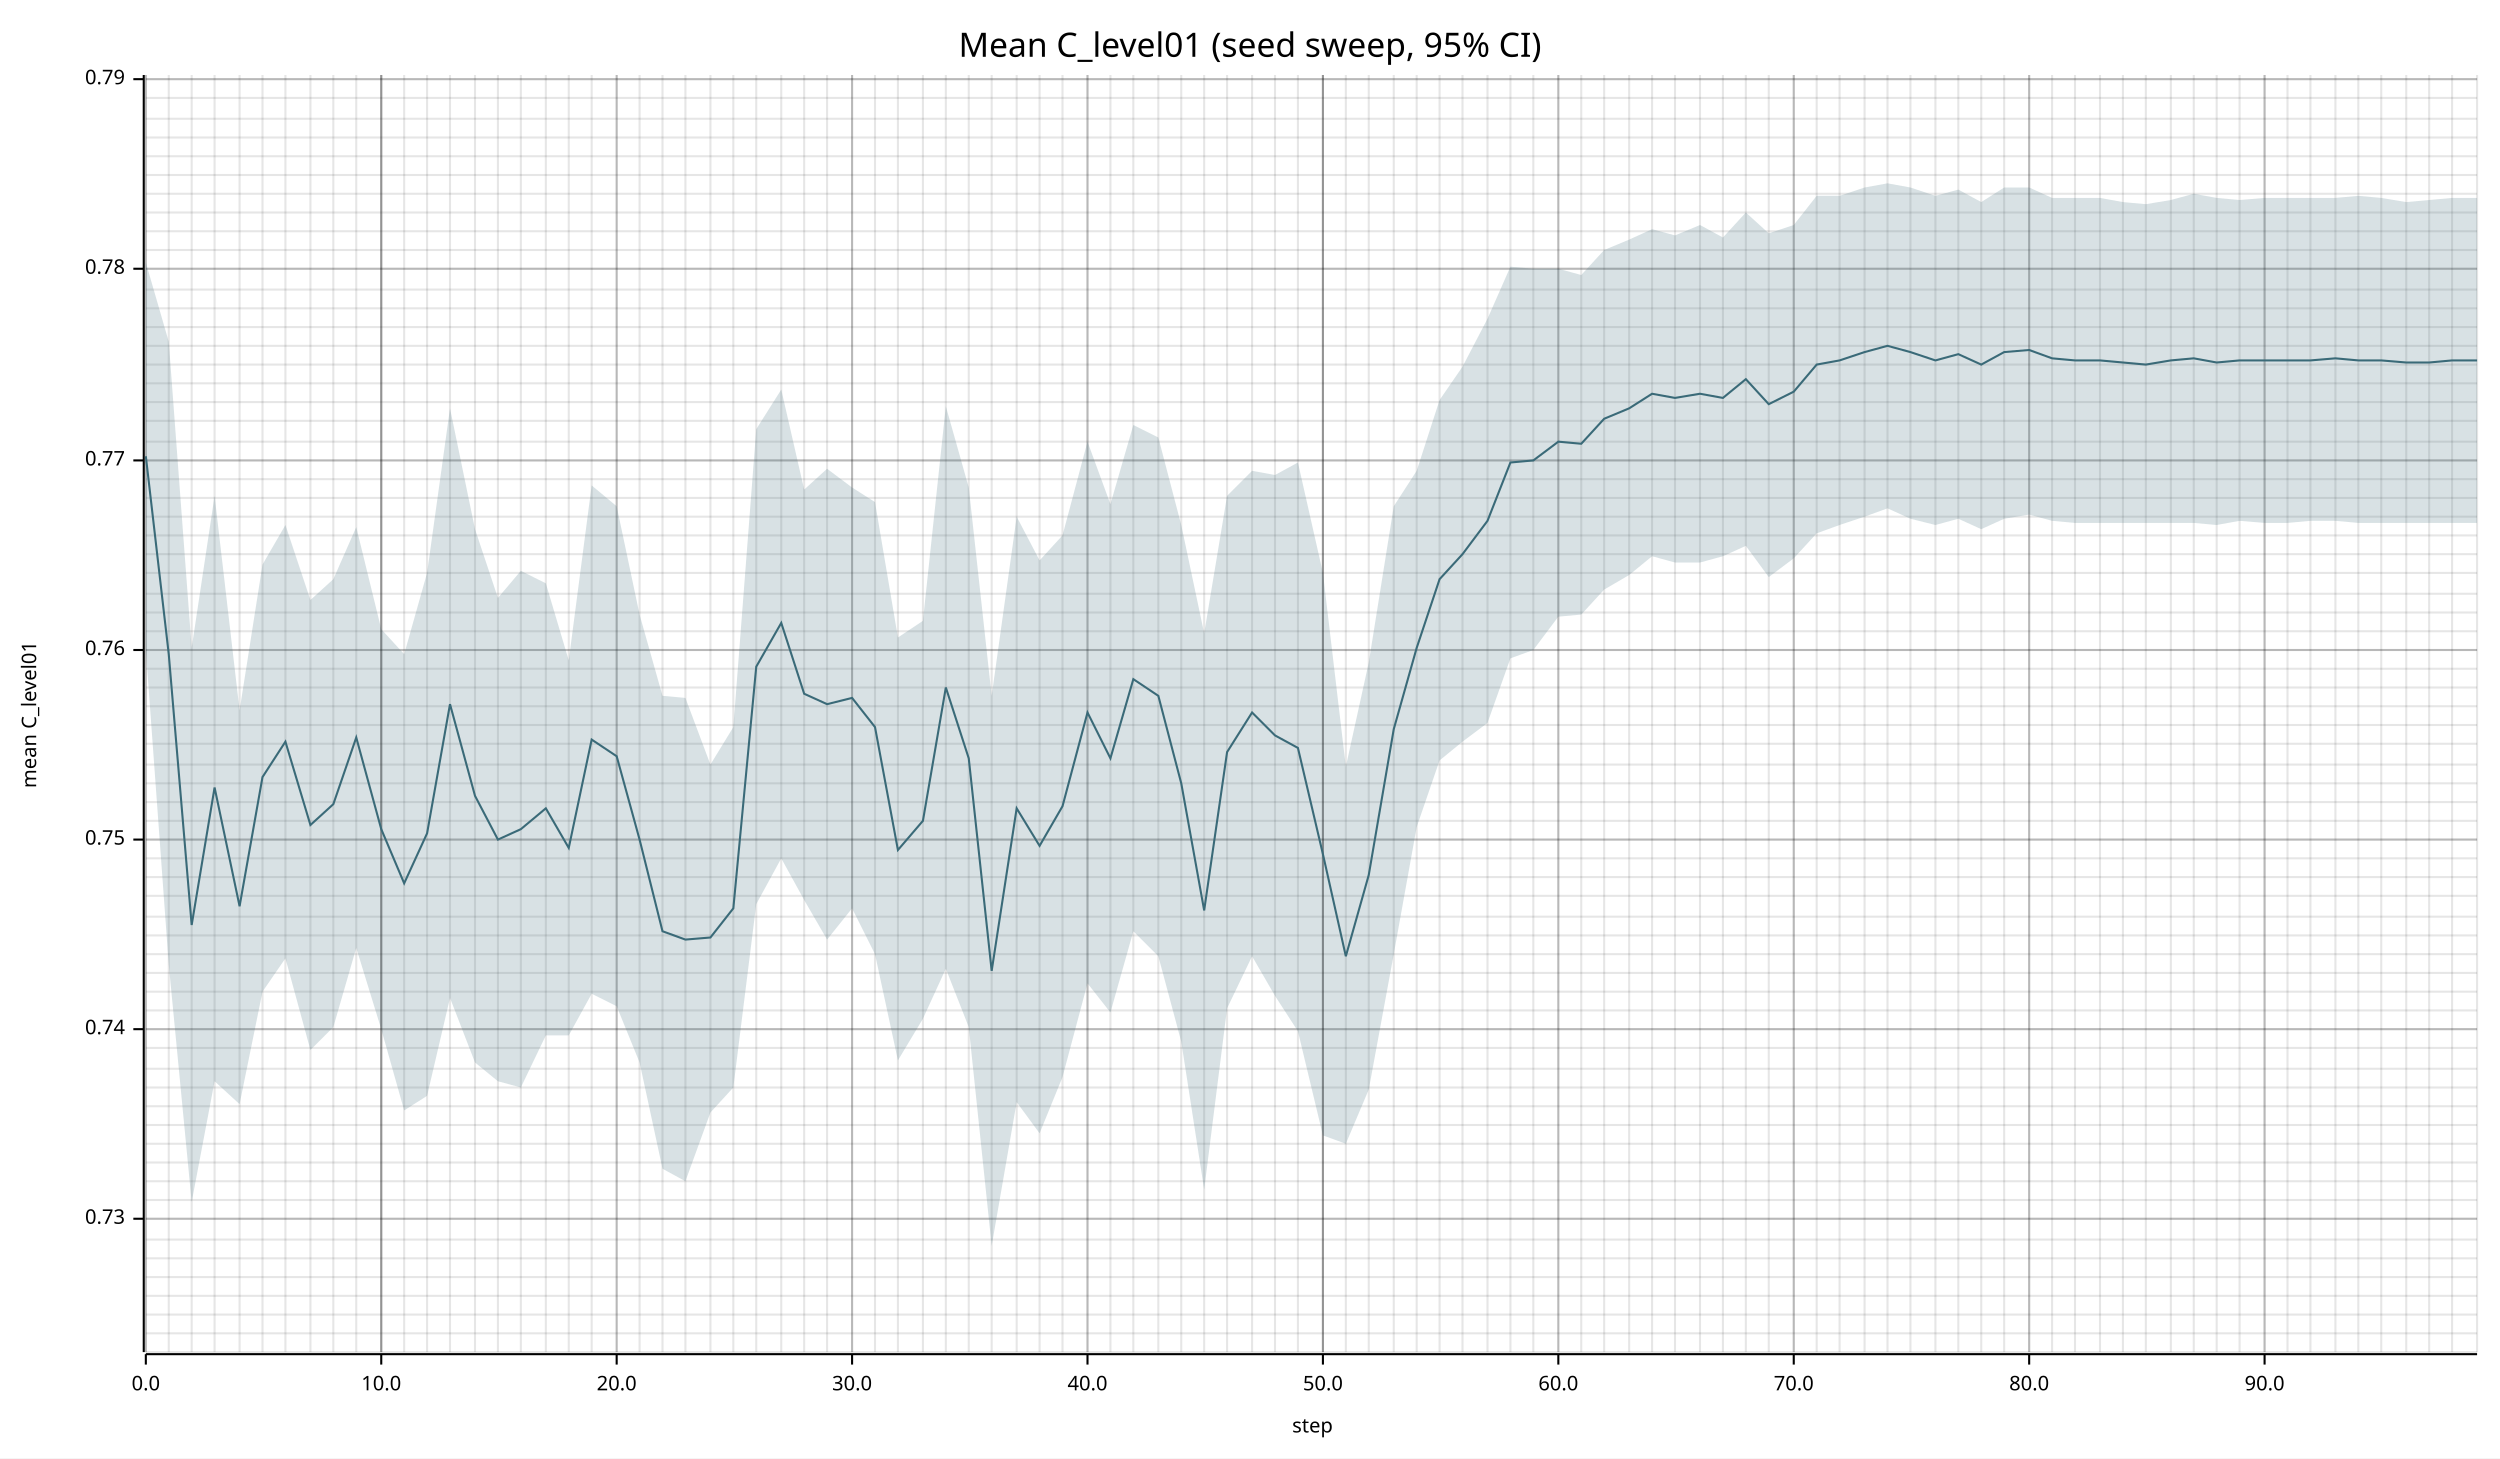
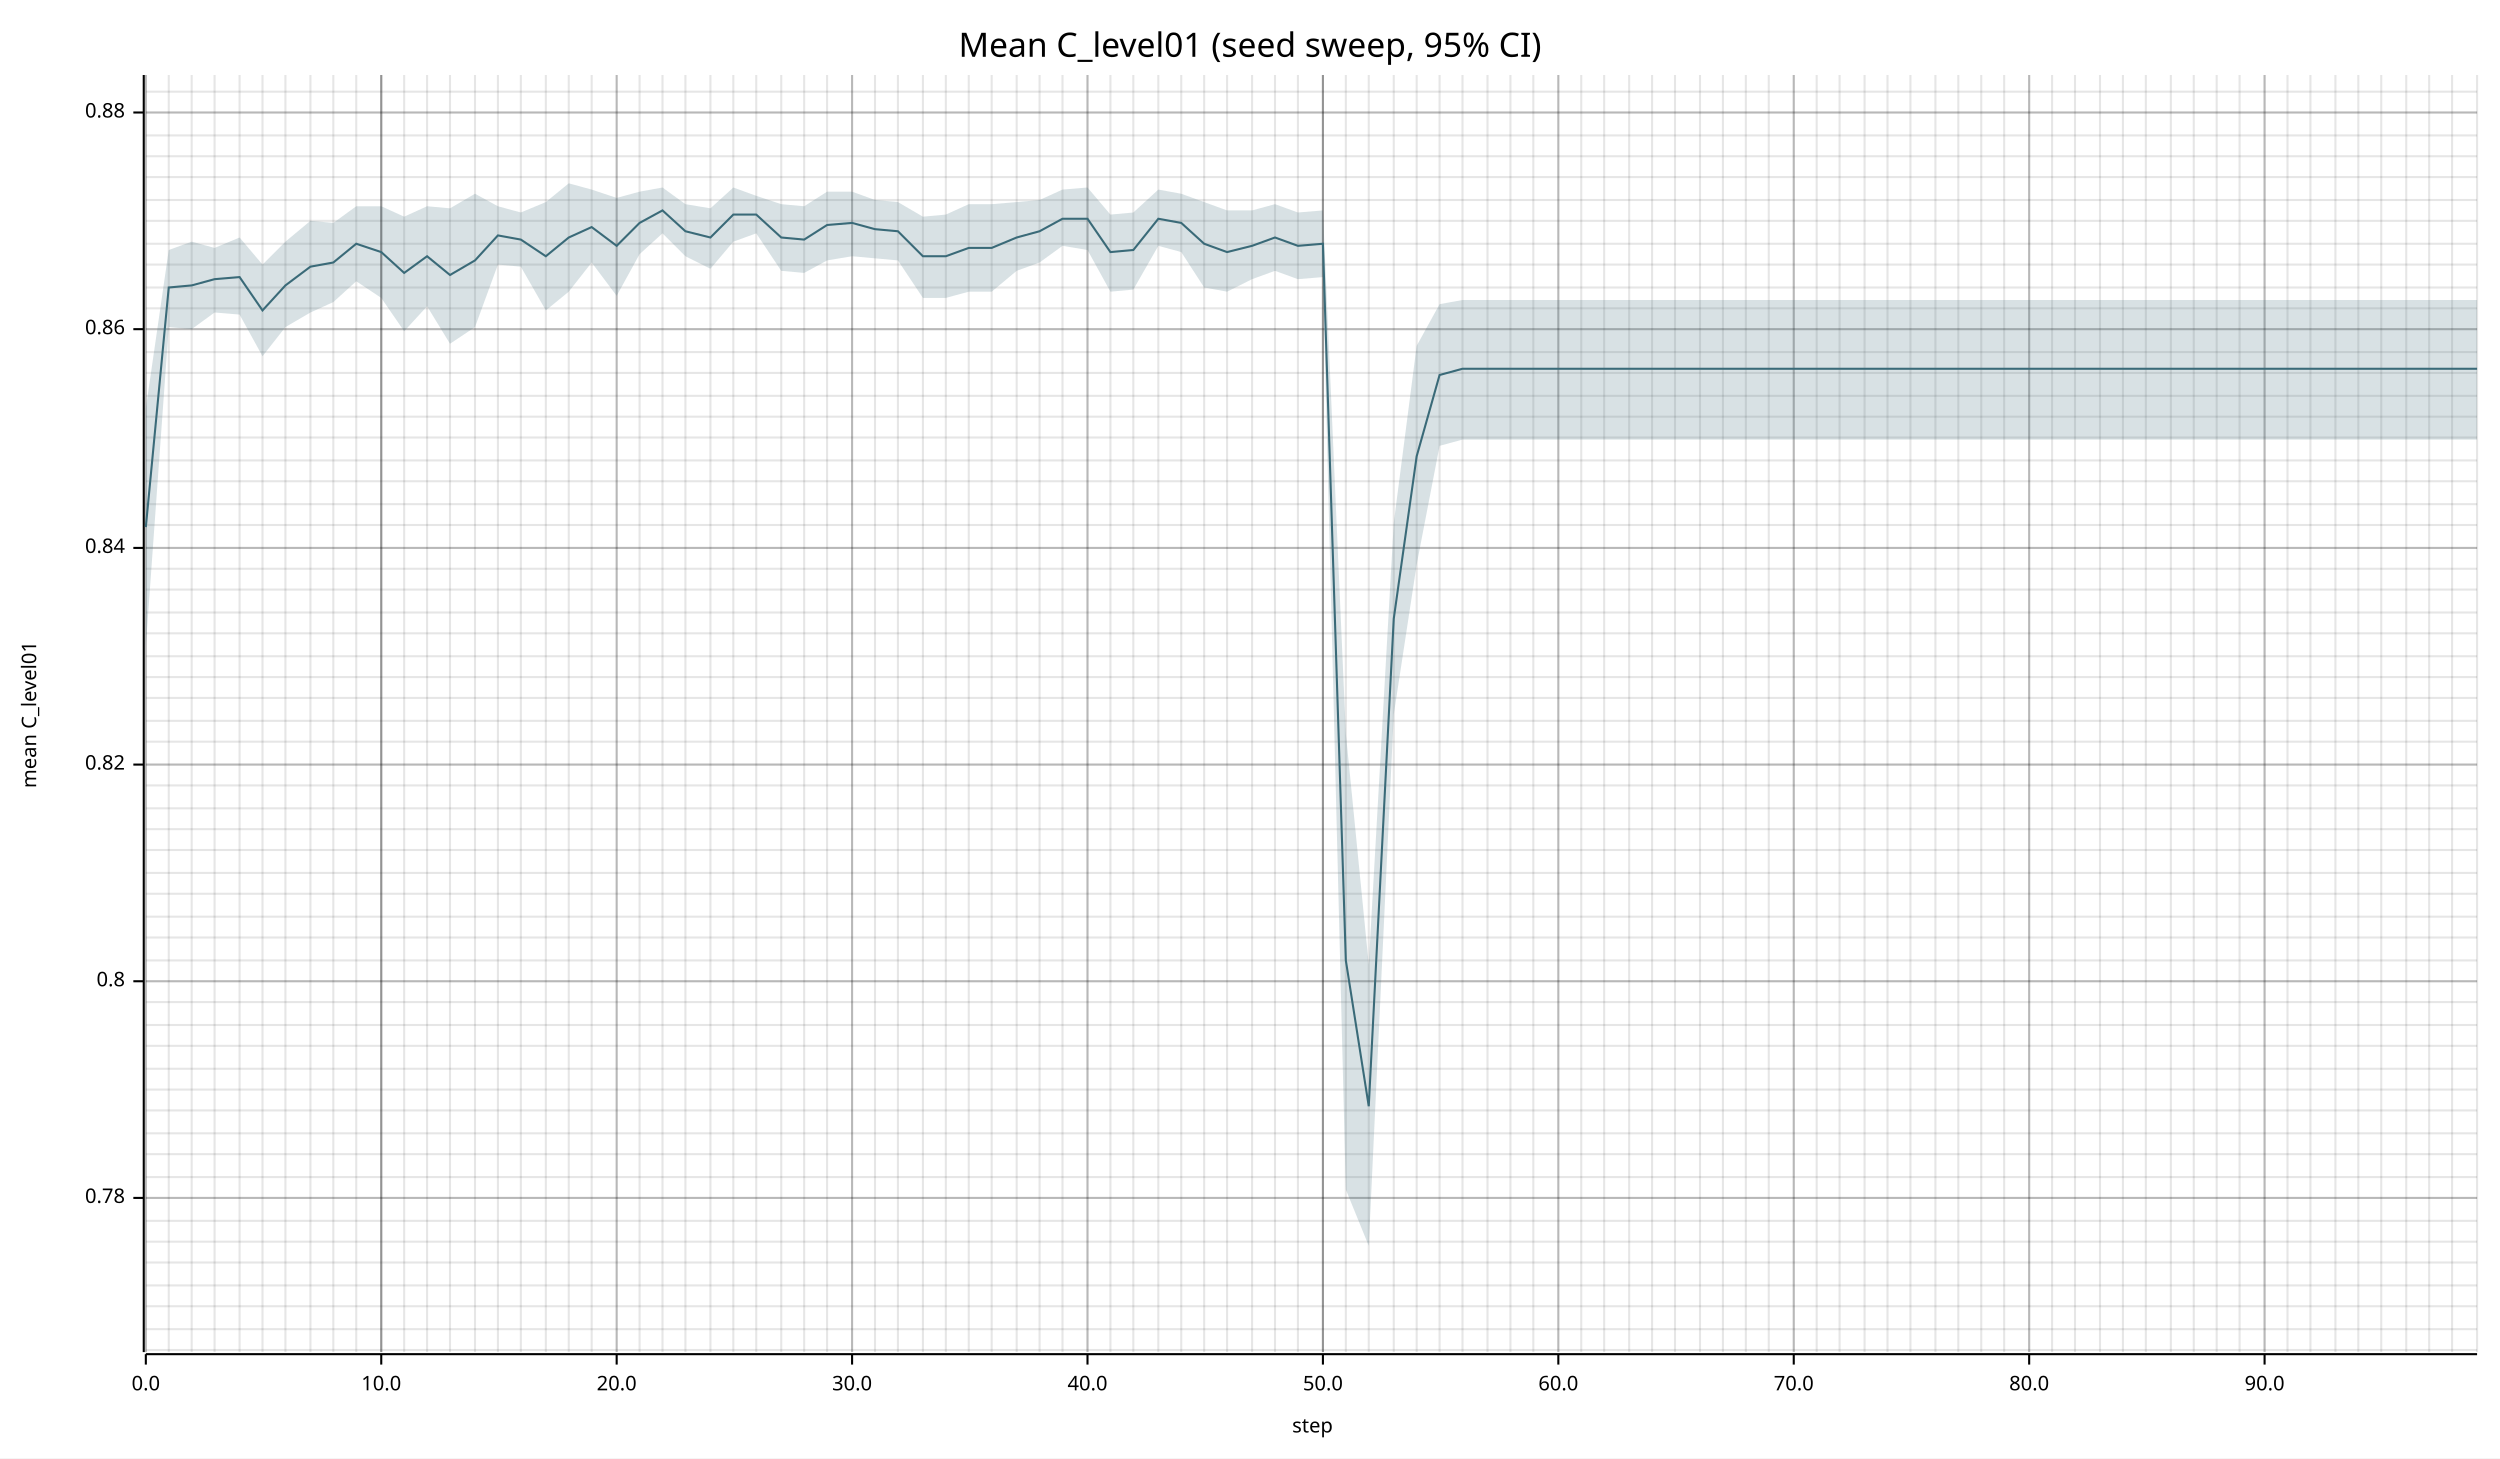
<svg xmlns="http://www.w3.org/2000/svg" width="1200" height="700" viewBox="0 0 1200 700">
  <rect x="0" y="0" width="1200" height="700" opacity="1" fill="#FFFFFF" stroke="none" />
  <text x="600" y="15" dy="0.76em" text-anchor="middle" font-family="sans-serif" font-size="16.129" opacity="1" fill="#000000">
Mean C_level01 (seed sweep, 95% CI)
</text>
  <line opacity="0.1" stroke="#000000" stroke-width="1" x1="70" y1="649" x2="70" y2="36" />
  <line opacity="0.1" stroke="#000000" stroke-width="1" x1="81" y1="649" x2="81" y2="36" />
  <line opacity="0.1" stroke="#000000" stroke-width="1" x1="92" y1="649" x2="92" y2="36" />
  <line opacity="0.1" stroke="#000000" stroke-width="1" x1="103" y1="649" x2="103" y2="36" />
  <line opacity="0.1" stroke="#000000" stroke-width="1" x1="115" y1="649" x2="115" y2="36" />
  <line opacity="0.1" stroke="#000000" stroke-width="1" x1="126" y1="649" x2="126" y2="36" />
  <line opacity="0.1" stroke="#000000" stroke-width="1" x1="137" y1="649" x2="137" y2="36" />
  <line opacity="0.1" stroke="#000000" stroke-width="1" x1="149" y1="649" x2="149" y2="36" />
  <line opacity="0.1" stroke="#000000" stroke-width="1" x1="160" y1="649" x2="160" y2="36" />
  <line opacity="0.1" stroke="#000000" stroke-width="1" x1="171" y1="649" x2="171" y2="36" />
  <line opacity="0.1" stroke="#000000" stroke-width="1" x1="183" y1="649" x2="183" y2="36" />
  <line opacity="0.1" stroke="#000000" stroke-width="1" x1="194" y1="649" x2="194" y2="36" />
  <line opacity="0.1" stroke="#000000" stroke-width="1" x1="205" y1="649" x2="205" y2="36" />
  <line opacity="0.1" stroke="#000000" stroke-width="1" x1="216" y1="649" x2="216" y2="36" />
  <line opacity="0.1" stroke="#000000" stroke-width="1" x1="228" y1="649" x2="228" y2="36" />
  <line opacity="0.1" stroke="#000000" stroke-width="1" x1="239" y1="649" x2="239" y2="36" />
  <line opacity="0.1" stroke="#000000" stroke-width="1" x1="250" y1="649" x2="250" y2="36" />
  <line opacity="0.1" stroke="#000000" stroke-width="1" x1="262" y1="649" x2="262" y2="36" />
  <line opacity="0.1" stroke="#000000" stroke-width="1" x1="273" y1="649" x2="273" y2="36" />
  <line opacity="0.1" stroke="#000000" stroke-width="1" x1="284" y1="649" x2="284" y2="36" />
  <line opacity="0.1" stroke="#000000" stroke-width="1" x1="296" y1="649" x2="296" y2="36" />
  <line opacity="0.1" stroke="#000000" stroke-width="1" x1="307" y1="649" x2="307" y2="36" />
  <line opacity="0.1" stroke="#000000" stroke-width="1" x1="318" y1="649" x2="318" y2="36" />
  <line opacity="0.1" stroke="#000000" stroke-width="1" x1="329" y1="649" x2="329" y2="36" />
  <line opacity="0.1" stroke="#000000" stroke-width="1" x1="341" y1="649" x2="341" y2="36" />
  <line opacity="0.1" stroke="#000000" stroke-width="1" x1="352" y1="649" x2="352" y2="36" />
  <line opacity="0.1" stroke="#000000" stroke-width="1" x1="363" y1="649" x2="363" y2="36" />
  <line opacity="0.1" stroke="#000000" stroke-width="1" x1="375" y1="649" x2="375" y2="36" />
  <line opacity="0.1" stroke="#000000" stroke-width="1" x1="386" y1="649" x2="386" y2="36" />
  <line opacity="0.1" stroke="#000000" stroke-width="1" x1="397" y1="649" x2="397" y2="36" />
  <line opacity="0.1" stroke="#000000" stroke-width="1" x1="409" y1="649" x2="409" y2="36" />
  <line opacity="0.1" stroke="#000000" stroke-width="1" x1="420" y1="649" x2="420" y2="36" />
  <line opacity="0.1" stroke="#000000" stroke-width="1" x1="431" y1="649" x2="431" y2="36" />
  <line opacity="0.1" stroke="#000000" stroke-width="1" x1="443" y1="649" x2="443" y2="36" />
  <line opacity="0.1" stroke="#000000" stroke-width="1" x1="454" y1="649" x2="454" y2="36" />
  <line opacity="0.1" stroke="#000000" stroke-width="1" x1="465" y1="649" x2="465" y2="36" />
  <line opacity="0.1" stroke="#000000" stroke-width="1" x1="476" y1="649" x2="476" y2="36" />
  <line opacity="0.1" stroke="#000000" stroke-width="1" x1="488" y1="649" x2="488" y2="36" />
  <line opacity="0.1" stroke="#000000" stroke-width="1" x1="499" y1="649" x2="499" y2="36" />
  <line opacity="0.1" stroke="#000000" stroke-width="1" x1="510" y1="649" x2="510" y2="36" />
  <line opacity="0.1" stroke="#000000" stroke-width="1" x1="522" y1="649" x2="522" y2="36" />
  <line opacity="0.1" stroke="#000000" stroke-width="1" x1="533" y1="649" x2="533" y2="36" />
  <line opacity="0.1" stroke="#000000" stroke-width="1" x1="544" y1="649" x2="544" y2="36" />
  <line opacity="0.1" stroke="#000000" stroke-width="1" x1="556" y1="649" x2="556" y2="36" />
  <line opacity="0.1" stroke="#000000" stroke-width="1" x1="567" y1="649" x2="567" y2="36" />
  <line opacity="0.1" stroke="#000000" stroke-width="1" x1="578" y1="649" x2="578" y2="36" />
  <line opacity="0.1" stroke="#000000" stroke-width="1" x1="589" y1="649" x2="589" y2="36" />
  <line opacity="0.1" stroke="#000000" stroke-width="1" x1="601" y1="649" x2="601" y2="36" />
  <line opacity="0.1" stroke="#000000" stroke-width="1" x1="612" y1="649" x2="612" y2="36" />
  <line opacity="0.1" stroke="#000000" stroke-width="1" x1="623" y1="649" x2="623" y2="36" />
  <line opacity="0.1" stroke="#000000" stroke-width="1" x1="635" y1="649" x2="635" y2="36" />
  <line opacity="0.1" stroke="#000000" stroke-width="1" x1="646" y1="649" x2="646" y2="36" />
  <line opacity="0.1" stroke="#000000" stroke-width="1" x1="657" y1="649" x2="657" y2="36" />
  <line opacity="0.1" stroke="#000000" stroke-width="1" x1="669" y1="649" x2="669" y2="36" />
  <line opacity="0.1" stroke="#000000" stroke-width="1" x1="680" y1="649" x2="680" y2="36" />
  <line opacity="0.1" stroke="#000000" stroke-width="1" x1="691" y1="649" x2="691" y2="36" />
  <line opacity="0.1" stroke="#000000" stroke-width="1" x1="702" y1="649" x2="702" y2="36" />
  <line opacity="0.1" stroke="#000000" stroke-width="1" x1="714" y1="649" x2="714" y2="36" />
  <line opacity="0.1" stroke="#000000" stroke-width="1" x1="725" y1="649" x2="725" y2="36" />
  <line opacity="0.1" stroke="#000000" stroke-width="1" x1="736" y1="649" x2="736" y2="36" />
  <line opacity="0.1" stroke="#000000" stroke-width="1" x1="748" y1="649" x2="748" y2="36" />
  <line opacity="0.1" stroke="#000000" stroke-width="1" x1="759" y1="649" x2="759" y2="36" />
  <line opacity="0.1" stroke="#000000" stroke-width="1" x1="770" y1="649" x2="770" y2="36" />
  <line opacity="0.1" stroke="#000000" stroke-width="1" x1="782" y1="649" x2="782" y2="36" />
  <line opacity="0.1" stroke="#000000" stroke-width="1" x1="793" y1="649" x2="793" y2="36" />
  <line opacity="0.1" stroke="#000000" stroke-width="1" x1="804" y1="649" x2="804" y2="36" />
  <line opacity="0.1" stroke="#000000" stroke-width="1" x1="816" y1="649" x2="816" y2="36" />
  <line opacity="0.1" stroke="#000000" stroke-width="1" x1="827" y1="649" x2="827" y2="36" />
  <line opacity="0.1" stroke="#000000" stroke-width="1" x1="838" y1="649" x2="838" y2="36" />
  <line opacity="0.1" stroke="#000000" stroke-width="1" x1="849" y1="649" x2="849" y2="36" />
  <line opacity="0.1" stroke="#000000" stroke-width="1" x1="861" y1="649" x2="861" y2="36" />
  <line opacity="0.1" stroke="#000000" stroke-width="1" x1="872" y1="649" x2="872" y2="36" />
  <line opacity="0.1" stroke="#000000" stroke-width="1" x1="883" y1="649" x2="883" y2="36" />
  <line opacity="0.1" stroke="#000000" stroke-width="1" x1="895" y1="649" x2="895" y2="36" />
  <line opacity="0.1" stroke="#000000" stroke-width="1" x1="906" y1="649" x2="906" y2="36" />
  <line opacity="0.1" stroke="#000000" stroke-width="1" x1="917" y1="649" x2="917" y2="36" />
  <line opacity="0.1" stroke="#000000" stroke-width="1" x1="929" y1="649" x2="929" y2="36" />
  <line opacity="0.1" stroke="#000000" stroke-width="1" x1="940" y1="649" x2="940" y2="36" />
  <line opacity="0.1" stroke="#000000" stroke-width="1" x1="951" y1="649" x2="951" y2="36" />
  <line opacity="0.1" stroke="#000000" stroke-width="1" x1="962" y1="649" x2="962" y2="36" />
  <line opacity="0.1" stroke="#000000" stroke-width="1" x1="974" y1="649" x2="974" y2="36" />
  <line opacity="0.1" stroke="#000000" stroke-width="1" x1="985" y1="649" x2="985" y2="36" />
  <line opacity="0.1" stroke="#000000" stroke-width="1" x1="996" y1="649" x2="996" y2="36" />
  <line opacity="0.1" stroke="#000000" stroke-width="1" x1="1008" y1="649" x2="1008" y2="36" />
  <line opacity="0.1" stroke="#000000" stroke-width="1" x1="1019" y1="649" x2="1019" y2="36" />
  <line opacity="0.1" stroke="#000000" stroke-width="1" x1="1030" y1="649" x2="1030" y2="36" />
  <line opacity="0.1" stroke="#000000" stroke-width="1" x1="1042" y1="649" x2="1042" y2="36" />
  <line opacity="0.1" stroke="#000000" stroke-width="1" x1="1053" y1="649" x2="1053" y2="36" />
  <line opacity="0.1" stroke="#000000" stroke-width="1" x1="1064" y1="649" x2="1064" y2="36" />
  <line opacity="0.1" stroke="#000000" stroke-width="1" x1="1075" y1="649" x2="1075" y2="36" />
  <line opacity="0.1" stroke="#000000" stroke-width="1" x1="1087" y1="649" x2="1087" y2="36" />
  <line opacity="0.1" stroke="#000000" stroke-width="1" x1="1098" y1="649" x2="1098" y2="36" />
  <line opacity="0.1" stroke="#000000" stroke-width="1" x1="1109" y1="649" x2="1109" y2="36" />
  <line opacity="0.1" stroke="#000000" stroke-width="1" x1="1121" y1="649" x2="1121" y2="36" />
  <line opacity="0.1" stroke="#000000" stroke-width="1" x1="1132" y1="649" x2="1132" y2="36" />
  <line opacity="0.1" stroke="#000000" stroke-width="1" x1="1143" y1="649" x2="1143" y2="36" />
  <line opacity="0.1" stroke="#000000" stroke-width="1" x1="1155" y1="649" x2="1155" y2="36" />
  <line opacity="0.1" stroke="#000000" stroke-width="1" x1="1166" y1="649" x2="1166" y2="36" />
  <line opacity="0.1" stroke="#000000" stroke-width="1" x1="1177" y1="649" x2="1177" y2="36" />
  <line opacity="0.1" stroke="#000000" stroke-width="1" x1="1189" y1="649" x2="1189" y2="36" />
-   <line opacity="0.1" stroke="#000000" stroke-width="1" x1="70" y1="649" x2="1189" y2="649" />
-   <line opacity="0.1" stroke="#000000" stroke-width="1" x1="70" y1="640" x2="1189" y2="640" />
-   <line opacity="0.1" stroke="#000000" stroke-width="1" x1="70" y1="631" x2="1189" y2="631" />
-   <line opacity="0.1" stroke="#000000" stroke-width="1" x1="70" y1="622" x2="1189" y2="622" />
-   <line opacity="0.1" stroke="#000000" stroke-width="1" x1="70" y1="613" x2="1189" y2="613" />
-   <line opacity="0.1" stroke="#000000" stroke-width="1" x1="70" y1="604" x2="1189" y2="604" />
-   <line opacity="0.1" stroke="#000000" stroke-width="1" x1="70" y1="595" x2="1189" y2="595" />
-   <line opacity="0.1" stroke="#000000" stroke-width="1" x1="70" y1="585" x2="1189" y2="585" />
-   <line opacity="0.1" stroke="#000000" stroke-width="1" x1="70" y1="576" x2="1189" y2="576" />
-   <line opacity="0.1" stroke="#000000" stroke-width="1" x1="70" y1="567" x2="1189" y2="567" />
-   <line opacity="0.1" stroke="#000000" stroke-width="1" x1="70" y1="558" x2="1189" y2="558" />
-   <line opacity="0.1" stroke="#000000" stroke-width="1" x1="70" y1="549" x2="1189" y2="549" />
-   <line opacity="0.1" stroke="#000000" stroke-width="1" x1="70" y1="540" x2="1189" y2="540" />
-   <line opacity="0.1" stroke="#000000" stroke-width="1" x1="70" y1="531" x2="1189" y2="531" />
-   <line opacity="0.1" stroke="#000000" stroke-width="1" x1="70" y1="522" x2="1189" y2="522" />
+   <line opacity="0.1" stroke="#000000" stroke-width="1" x1="70" y1="648" x2="1189" y2="648" />
+   <line opacity="0.1" stroke="#000000" stroke-width="1" x1="70" y1="638" x2="1189" y2="638" />
+   <line opacity="0.1" stroke="#000000" stroke-width="1" x1="70" y1="627" x2="1189" y2="627" />
+   <line opacity="0.1" stroke="#000000" stroke-width="1" x1="70" y1="617" x2="1189" y2="617" />
+   <line opacity="0.1" stroke="#000000" stroke-width="1" x1="70" y1="606" x2="1189" y2="606" />
+   <line opacity="0.1" stroke="#000000" stroke-width="1" x1="70" y1="596" x2="1189" y2="596" />
+   <line opacity="0.1" stroke="#000000" stroke-width="1" x1="70" y1="586" x2="1189" y2="586" />
+   <line opacity="0.1" stroke="#000000" stroke-width="1" x1="70" y1="575" x2="1189" y2="575" />
+   <line opacity="0.1" stroke="#000000" stroke-width="1" x1="70" y1="565" x2="1189" y2="565" />
+   <line opacity="0.1" stroke="#000000" stroke-width="1" x1="70" y1="554" x2="1189" y2="554" />
+   <line opacity="0.1" stroke="#000000" stroke-width="1" x1="70" y1="544" x2="1189" y2="544" />
+   <line opacity="0.1" stroke="#000000" stroke-width="1" x1="70" y1="533" x2="1189" y2="533" />
+   <line opacity="0.1" stroke="#000000" stroke-width="1" x1="70" y1="523" x2="1189" y2="523" />
  <line opacity="0.1" stroke="#000000" stroke-width="1" x1="70" y1="513" x2="1189" y2="513" />
-   <line opacity="0.1" stroke="#000000" stroke-width="1" x1="70" y1="503" x2="1189" y2="503" />
-   <line opacity="0.1" stroke="#000000" stroke-width="1" x1="70" y1="494" x2="1189" y2="494" />
-   <line opacity="0.1" stroke="#000000" stroke-width="1" x1="70" y1="485" x2="1189" y2="485" />
-   <line opacity="0.1" stroke="#000000" stroke-width="1" x1="70" y1="476" x2="1189" y2="476" />
-   <line opacity="0.1" stroke="#000000" stroke-width="1" x1="70" y1="467" x2="1189" y2="467" />
-   <line opacity="0.1" stroke="#000000" stroke-width="1" x1="70" y1="458" x2="1189" y2="458" />
-   <line opacity="0.1" stroke="#000000" stroke-width="1" x1="70" y1="449" x2="1189" y2="449" />
+   <line opacity="0.1" stroke="#000000" stroke-width="1" x1="70" y1="502" x2="1189" y2="502" />
+   <line opacity="0.1" stroke="#000000" stroke-width="1" x1="70" y1="492" x2="1189" y2="492" />
+   <line opacity="0.1" stroke="#000000" stroke-width="1" x1="70" y1="481" x2="1189" y2="481" />
+   <line opacity="0.1" stroke="#000000" stroke-width="1" x1="70" y1="471" x2="1189" y2="471" />
+   <line opacity="0.1" stroke="#000000" stroke-width="1" x1="70" y1="461" x2="1189" y2="461" />
+   <line opacity="0.1" stroke="#000000" stroke-width="1" x1="70" y1="450" x2="1189" y2="450" />
  <line opacity="0.1" stroke="#000000" stroke-width="1" x1="70" y1="440" x2="1189" y2="440" />
-   <line opacity="0.1" stroke="#000000" stroke-width="1" x1="70" y1="430" x2="1189" y2="430" />
-   <line opacity="0.1" stroke="#000000" stroke-width="1" x1="70" y1="421" x2="1189" y2="421" />
-   <line opacity="0.1" stroke="#000000" stroke-width="1" x1="70" y1="412" x2="1189" y2="412" />
-   <line opacity="0.1" stroke="#000000" stroke-width="1" x1="70" y1="403" x2="1189" y2="403" />
-   <line opacity="0.1" stroke="#000000" stroke-width="1" x1="70" y1="394" x2="1189" y2="394" />
-   <line opacity="0.1" stroke="#000000" stroke-width="1" x1="70" y1="385" x2="1189" y2="385" />
-   <line opacity="0.1" stroke="#000000" stroke-width="1" x1="70" y1="376" x2="1189" y2="376" />
+   <line opacity="0.1" stroke="#000000" stroke-width="1" x1="70" y1="429" x2="1189" y2="429" />
+   <line opacity="0.1" stroke="#000000" stroke-width="1" x1="70" y1="419" x2="1189" y2="419" />
+   <line opacity="0.1" stroke="#000000" stroke-width="1" x1="70" y1="408" x2="1189" y2="408" />
+   <line opacity="0.1" stroke="#000000" stroke-width="1" x1="70" y1="398" x2="1189" y2="398" />
+   <line opacity="0.1" stroke="#000000" stroke-width="1" x1="70" y1="388" x2="1189" y2="388" />
+   <line opacity="0.1" stroke="#000000" stroke-width="1" x1="70" y1="377" x2="1189" y2="377" />
  <line opacity="0.1" stroke="#000000" stroke-width="1" x1="70" y1="367" x2="1189" y2="367" />
-   <line opacity="0.1" stroke="#000000" stroke-width="1" x1="70" y1="357" x2="1189" y2="357" />
-   <line opacity="0.1" stroke="#000000" stroke-width="1" x1="70" y1="348" x2="1189" y2="348" />
-   <line opacity="0.1" stroke="#000000" stroke-width="1" x1="70" y1="339" x2="1189" y2="339" />
-   <line opacity="0.1" stroke="#000000" stroke-width="1" x1="70" y1="330" x2="1189" y2="330" />
-   <line opacity="0.1" stroke="#000000" stroke-width="1" x1="70" y1="321" x2="1189" y2="321" />
-   <line opacity="0.1" stroke="#000000" stroke-width="1" x1="70" y1="312" x2="1189" y2="312" />
-   <line opacity="0.1" stroke="#000000" stroke-width="1" x1="70" y1="303" x2="1189" y2="303" />
+   <line opacity="0.1" stroke="#000000" stroke-width="1" x1="70" y1="356" x2="1189" y2="356" />
+   <line opacity="0.1" stroke="#000000" stroke-width="1" x1="70" y1="346" x2="1189" y2="346" />
+   <line opacity="0.1" stroke="#000000" stroke-width="1" x1="70" y1="335" x2="1189" y2="335" />
+   <line opacity="0.1" stroke="#000000" stroke-width="1" x1="70" y1="325" x2="1189" y2="325" />
+   <line opacity="0.1" stroke="#000000" stroke-width="1" x1="70" y1="315" x2="1189" y2="315" />
+   <line opacity="0.1" stroke="#000000" stroke-width="1" x1="70" y1="304" x2="1189" y2="304" />
  <line opacity="0.1" stroke="#000000" stroke-width="1" x1="70" y1="294" x2="1189" y2="294" />
-   <line opacity="0.1" stroke="#000000" stroke-width="1" x1="70" y1="285" x2="1189" y2="285" />
-   <line opacity="0.1" stroke="#000000" stroke-width="1" x1="70" y1="275" x2="1189" y2="275" />
-   <line opacity="0.1" stroke="#000000" stroke-width="1" x1="70" y1="266" x2="1189" y2="266" />
-   <line opacity="0.1" stroke="#000000" stroke-width="1" x1="70" y1="257" x2="1189" y2="257" />
-   <line opacity="0.1" stroke="#000000" stroke-width="1" x1="70" y1="248" x2="1189" y2="248" />
-   <line opacity="0.1" stroke="#000000" stroke-width="1" x1="70" y1="239" x2="1189" y2="239" />
-   <line opacity="0.1" stroke="#000000" stroke-width="1" x1="70" y1="230" x2="1189" y2="230" />
+   <line opacity="0.1" stroke="#000000" stroke-width="1" x1="70" y1="283" x2="1189" y2="283" />
+   <line opacity="0.1" stroke="#000000" stroke-width="1" x1="70" y1="273" x2="1189" y2="273" />
+   <line opacity="0.1" stroke="#000000" stroke-width="1" x1="70" y1="263" x2="1189" y2="263" />
+   <line opacity="0.1" stroke="#000000" stroke-width="1" x1="70" y1="252" x2="1189" y2="252" />
+   <line opacity="0.1" stroke="#000000" stroke-width="1" x1="70" y1="242" x2="1189" y2="242" />
+   <line opacity="0.1" stroke="#000000" stroke-width="1" x1="70" y1="231" x2="1189" y2="231" />
  <line opacity="0.1" stroke="#000000" stroke-width="1" x1="70" y1="221" x2="1189" y2="221" />
-   <line opacity="0.1" stroke="#000000" stroke-width="1" x1="70" y1="212" x2="1189" y2="212" />
-   <line opacity="0.1" stroke="#000000" stroke-width="1" x1="70" y1="202" x2="1189" y2="202" />
-   <line opacity="0.1" stroke="#000000" stroke-width="1" x1="70" y1="193" x2="1189" y2="193" />
-   <line opacity="0.1" stroke="#000000" stroke-width="1" x1="70" y1="184" x2="1189" y2="184" />
-   <line opacity="0.1" stroke="#000000" stroke-width="1" x1="70" y1="175" x2="1189" y2="175" />
-   <line opacity="0.1" stroke="#000000" stroke-width="1" x1="70" y1="166" x2="1189" y2="166" />
-   <line opacity="0.1" stroke="#000000" stroke-width="1" x1="70" y1="157" x2="1189" y2="157" />
+   <line opacity="0.1" stroke="#000000" stroke-width="1" x1="70" y1="210" x2="1189" y2="210" />
+   <line opacity="0.1" stroke="#000000" stroke-width="1" x1="70" y1="200" x2="1189" y2="200" />
+   <line opacity="0.1" stroke="#000000" stroke-width="1" x1="70" y1="190" x2="1189" y2="190" />
+   <line opacity="0.1" stroke="#000000" stroke-width="1" x1="70" y1="179" x2="1189" y2="179" />
+   <line opacity="0.1" stroke="#000000" stroke-width="1" x1="70" y1="169" x2="1189" y2="169" />
+   <line opacity="0.1" stroke="#000000" stroke-width="1" x1="70" y1="158" x2="1189" y2="158" />
  <line opacity="0.1" stroke="#000000" stroke-width="1" x1="70" y1="148" x2="1189" y2="148" />
-   <line opacity="0.1" stroke="#000000" stroke-width="1" x1="70" y1="139" x2="1189" y2="139" />
-   <line opacity="0.1" stroke="#000000" stroke-width="1" x1="70" y1="129" x2="1189" y2="129" />
-   <line opacity="0.1" stroke="#000000" stroke-width="1" x1="70" y1="120" x2="1189" y2="120" />
-   <line opacity="0.1" stroke="#000000" stroke-width="1" x1="70" y1="111" x2="1189" y2="111" />
-   <line opacity="0.1" stroke="#000000" stroke-width="1" x1="70" y1="102" x2="1189" y2="102" />
-   <line opacity="0.1" stroke="#000000" stroke-width="1" x1="70" y1="93" x2="1189" y2="93" />
-   <line opacity="0.1" stroke="#000000" stroke-width="1" x1="70" y1="84" x2="1189" y2="84" />
+   <line opacity="0.1" stroke="#000000" stroke-width="1" x1="70" y1="138" x2="1189" y2="138" />
+   <line opacity="0.1" stroke="#000000" stroke-width="1" x1="70" y1="127" x2="1189" y2="127" />
+   <line opacity="0.1" stroke="#000000" stroke-width="1" x1="70" y1="117" x2="1189" y2="117" />
+   <line opacity="0.1" stroke="#000000" stroke-width="1" x1="70" y1="106" x2="1189" y2="106" />
+   <line opacity="0.1" stroke="#000000" stroke-width="1" x1="70" y1="96" x2="1189" y2="96" />
+   <line opacity="0.1" stroke="#000000" stroke-width="1" x1="70" y1="85" x2="1189" y2="85" />
  <line opacity="0.1" stroke="#000000" stroke-width="1" x1="70" y1="75" x2="1189" y2="75" />
-   <line opacity="0.1" stroke="#000000" stroke-width="1" x1="70" y1="66" x2="1189" y2="66" />
-   <line opacity="0.1" stroke="#000000" stroke-width="1" x1="70" y1="57" x2="1189" y2="57" />
-   <line opacity="0.1" stroke="#000000" stroke-width="1" x1="70" y1="47" x2="1189" y2="47" />
-   <line opacity="0.1" stroke="#000000" stroke-width="1" x1="70" y1="38" x2="1189" y2="38" />
+   <line opacity="0.1" stroke="#000000" stroke-width="1" x1="70" y1="65" x2="1189" y2="65" />
+   <line opacity="0.1" stroke="#000000" stroke-width="1" x1="70" y1="54" x2="1189" y2="54" />
+   <line opacity="0.1" stroke="#000000" stroke-width="1" x1="70" y1="44" x2="1189" y2="44" />
  <text x="10" y="343" dy="0.76em" text-anchor="middle" font-family="sans-serif" font-size="9.677" opacity="1" fill="#000000" transform="rotate(270, 10, 343)">
mean C_level01
</text>
  <text x="630" y="690" dy="-0.5ex" text-anchor="middle" font-family="sans-serif" font-size="9.677" opacity="1" fill="#000000">
step
</text>
  <line opacity="0.2" stroke="#000000" stroke-width="1" x1="70" y1="649" x2="70" y2="36" />
  <line opacity="0.2" stroke="#000000" stroke-width="1" x1="183" y1="649" x2="183" y2="36" />
  <line opacity="0.2" stroke="#000000" stroke-width="1" x1="296" y1="649" x2="296" y2="36" />
  <line opacity="0.2" stroke="#000000" stroke-width="1" x1="409" y1="649" x2="409" y2="36" />
  <line opacity="0.2" stroke="#000000" stroke-width="1" x1="522" y1="649" x2="522" y2="36" />
  <line opacity="0.2" stroke="#000000" stroke-width="1" x1="635" y1="649" x2="635" y2="36" />
  <line opacity="0.2" stroke="#000000" stroke-width="1" x1="748" y1="649" x2="748" y2="36" />
  <line opacity="0.2" stroke="#000000" stroke-width="1" x1="861" y1="649" x2="861" y2="36" />
  <line opacity="0.2" stroke="#000000" stroke-width="1" x1="974" y1="649" x2="974" y2="36" />
  <line opacity="0.2" stroke="#000000" stroke-width="1" x1="1087" y1="649" x2="1087" y2="36" />
-   <line opacity="0.2" stroke="#000000" stroke-width="1" x1="70" y1="585" x2="1189" y2="585" />
-   <line opacity="0.2" stroke="#000000" stroke-width="1" x1="70" y1="494" x2="1189" y2="494" />
-   <line opacity="0.2" stroke="#000000" stroke-width="1" x1="70" y1="403" x2="1189" y2="403" />
-   <line opacity="0.2" stroke="#000000" stroke-width="1" x1="70" y1="312" x2="1189" y2="312" />
-   <line opacity="0.2" stroke="#000000" stroke-width="1" x1="70" y1="221" x2="1189" y2="221" />
-   <line opacity="0.2" stroke="#000000" stroke-width="1" x1="70" y1="129" x2="1189" y2="129" />
-   <line opacity="0.2" stroke="#000000" stroke-width="1" x1="70" y1="38" x2="1189" y2="38" />
+   <line opacity="0.2" stroke="#000000" stroke-width="1" x1="70" y1="575" x2="1189" y2="575" />
+   <line opacity="0.2" stroke="#000000" stroke-width="1" x1="70" y1="471" x2="1189" y2="471" />
+   <line opacity="0.2" stroke="#000000" stroke-width="1" x1="70" y1="367" x2="1189" y2="367" />
+   <line opacity="0.2" stroke="#000000" stroke-width="1" x1="70" y1="263" x2="1189" y2="263" />
+   <line opacity="0.2" stroke="#000000" stroke-width="1" x1="70" y1="158" x2="1189" y2="158" />
+   <line opacity="0.2" stroke="#000000" stroke-width="1" x1="70" y1="54" x2="1189" y2="54" />
  <polyline fill="none" opacity="1" stroke="#000000" stroke-width="1" points="69,36 69,649 " />
-   <text x="60" y="585" dy="0.5ex" text-anchor="end" font-family="sans-serif" font-size="9.677" opacity="1" fill="#000000">
- 0.73
- </text>
-   <polyline fill="none" opacity="1" stroke="#000000" stroke-width="1" points="64,585 69,585 " />
-   <text x="60" y="494" dy="0.5ex" text-anchor="end" font-family="sans-serif" font-size="9.677" opacity="1" fill="#000000">
- 0.74
- </text>
-   <polyline fill="none" opacity="1" stroke="#000000" stroke-width="1" points="64,494 69,494 " />
-   <text x="60" y="403" dy="0.5ex" text-anchor="end" font-family="sans-serif" font-size="9.677" opacity="1" fill="#000000">
- 0.75
- </text>
-   <polyline fill="none" opacity="1" stroke="#000000" stroke-width="1" points="64,403 69,403 " />
-   <text x="60" y="312" dy="0.5ex" text-anchor="end" font-family="sans-serif" font-size="9.677" opacity="1" fill="#000000">
- 0.76
- </text>
-   <polyline fill="none" opacity="1" stroke="#000000" stroke-width="1" points="64,312 69,312 " />
-   <text x="60" y="221" dy="0.5ex" text-anchor="end" font-family="sans-serif" font-size="9.677" opacity="1" fill="#000000">
- 0.77
- </text>
-   <polyline fill="none" opacity="1" stroke="#000000" stroke-width="1" points="64,221 69,221 " />
-   <text x="60" y="129" dy="0.5ex" text-anchor="end" font-family="sans-serif" font-size="9.677" opacity="1" fill="#000000">
+   <text x="60" y="575" dy="0.5ex" text-anchor="end" font-family="sans-serif" font-size="9.677" opacity="1" fill="#000000">
0.78
</text>
-   <polyline fill="none" opacity="1" stroke="#000000" stroke-width="1" points="64,129 69,129 " />
-   <text x="60" y="38" dy="0.5ex" text-anchor="end" font-family="sans-serif" font-size="9.677" opacity="1" fill="#000000">
- 0.79
- </text>
-   <polyline fill="none" opacity="1" stroke="#000000" stroke-width="1" points="64,38 69,38 " />
+   <polyline fill="none" opacity="1" stroke="#000000" stroke-width="1" points="64,575 69,575 " />
+   <text x="60" y="471" dy="0.5ex" text-anchor="end" font-family="sans-serif" font-size="9.677" opacity="1" fill="#000000">
+ 0.8
+ </text>
+   <polyline fill="none" opacity="1" stroke="#000000" stroke-width="1" points="64,471 69,471 " />
+   <text x="60" y="367" dy="0.5ex" text-anchor="end" font-family="sans-serif" font-size="9.677" opacity="1" fill="#000000">
+ 0.82
+ </text>
+   <polyline fill="none" opacity="1" stroke="#000000" stroke-width="1" points="64,367 69,367 " />
+   <text x="60" y="263" dy="0.5ex" text-anchor="end" font-family="sans-serif" font-size="9.677" opacity="1" fill="#000000">
+ 0.84
+ </text>
+   <polyline fill="none" opacity="1" stroke="#000000" stroke-width="1" points="64,263 69,263 " />
+   <text x="60" y="158" dy="0.5ex" text-anchor="end" font-family="sans-serif" font-size="9.677" opacity="1" fill="#000000">
+ 0.86
+ </text>
+   <polyline fill="none" opacity="1" stroke="#000000" stroke-width="1" points="64,158 69,158 " />
+   <text x="60" y="54" dy="0.5ex" text-anchor="end" font-family="sans-serif" font-size="9.677" opacity="1" fill="#000000">
+ 0.88
+ </text>
+   <polyline fill="none" opacity="1" stroke="#000000" stroke-width="1" points="64,54 69,54 " />
  <polyline fill="none" opacity="1" stroke="#000000" stroke-width="1" points="70,650 1189,650 " />
  <text x="70" y="660" dy="0.76em" text-anchor="middle" font-family="sans-serif" font-size="9.677" opacity="1" fill="#000000">
0.0
</text>
  <polyline fill="none" opacity="1" stroke="#000000" stroke-width="1" points="70,650 70,655 " />
  <text x="183" y="660" dy="0.76em" text-anchor="middle" font-family="sans-serif" font-size="9.677" opacity="1" fill="#000000">
10.0
</text>
  <polyline fill="none" opacity="1" stroke="#000000" stroke-width="1" points="183,650 183,655 " />
  <text x="296" y="660" dy="0.76em" text-anchor="middle" font-family="sans-serif" font-size="9.677" opacity="1" fill="#000000">
20.0
</text>
  <polyline fill="none" opacity="1" stroke="#000000" stroke-width="1" points="296,650 296,655 " />
  <text x="409" y="660" dy="0.76em" text-anchor="middle" font-family="sans-serif" font-size="9.677" opacity="1" fill="#000000">
30.0
</text>
  <polyline fill="none" opacity="1" stroke="#000000" stroke-width="1" points="409,650 409,655 " />
  <text x="522" y="660" dy="0.76em" text-anchor="middle" font-family="sans-serif" font-size="9.677" opacity="1" fill="#000000">
40.0
</text>
  <polyline fill="none" opacity="1" stroke="#000000" stroke-width="1" points="522,650 522,655 " />
  <text x="635" y="660" dy="0.76em" text-anchor="middle" font-family="sans-serif" font-size="9.677" opacity="1" fill="#000000">
50.0
</text>
  <polyline fill="none" opacity="1" stroke="#000000" stroke-width="1" points="635,650 635,655 " />
  <text x="748" y="660" dy="0.76em" text-anchor="middle" font-family="sans-serif" font-size="9.677" opacity="1" fill="#000000">
60.0
</text>
  <polyline fill="none" opacity="1" stroke="#000000" stroke-width="1" points="748,650 748,655 " />
  <text x="861" y="660" dy="0.76em" text-anchor="middle" font-family="sans-serif" font-size="9.677" opacity="1" fill="#000000">
70.0
</text>
  <polyline fill="none" opacity="1" stroke="#000000" stroke-width="1" points="861,650 861,655 " />
  <text x="974" y="660" dy="0.76em" text-anchor="middle" font-family="sans-serif" font-size="9.677" opacity="1" fill="#000000">
80.0
</text>
  <polyline fill="none" opacity="1" stroke="#000000" stroke-width="1" points="974,650 974,655 " />
  <text x="1087" y="660" dy="0.76em" text-anchor="middle" font-family="sans-serif" font-size="9.677" opacity="1" fill="#000000">
90.0
</text>
  <polyline fill="none" opacity="1" stroke="#000000" stroke-width="1" points="1087,650 1087,655 " />
-   <polygon opacity="0.2" fill="#3A6A78" points="70,126 81,164 92,311 103,238 115,341 126,271 137,252 149,288 160,278 171,253 183,302 194,314 205,275 216,196 228,254 239,287 250,274 262,280 273,317 284,233 296,243 307,295 318,334 329,335 341,367 352,349 363,206 375,187 386,235 397,225 409,234 420,241 431,306 443,298 454,195 465,234 476,334 488,248 499,269 510,257 522,212 533,242 544,204 556,210 567,252 578,304 589,238 601,226 612,228 623,222 635,275 646,368 657,318 669,243 680,226 691,192 702,176 714,153 725,128 736,129 748,129 759,132 770,120 782,115 793,110 804,113 816,108 827,114 838,102 849,112 861,108 872,94 883,94 895,90 906,88 917,90 929,94 940,91 951,97 962,90 974,90 985,95 996,95 1008,95 1019,97 1030,98 1042,96 1053,93 1064,95 1075,96 1087,95 1098,95 1109,95 1121,95 1132,94 1143,95 1155,97 1166,96 1177,95 1189,95 1189,251 1177,251 1166,251 1155,251 1143,251 1132,251 1121,250 1109,250 1098,251 1087,251 1075,250 1064,252 1053,251 1042,251 1030,251 1019,251 1008,251 996,251 985,250 974,247 962,249 951,254 940,249 929,252 917,249 906,244 895,248 883,252 872,256 861,268 849,277 838,262 827,267 816,270 804,270 793,267 782,276 770,283 759,295 748,296 736,312 725,316 714,347 702,356 691,365 680,397 669,458 657,523 646,549 635,545 623,495 612,478 601,459 589,484 578,571 567,500 556,459 544,447 533,486 522,472 510,517 499,544 488,529 476,598 465,493 454,465 443,489 431,509 420,458 409,436 397,451 386,432 375,412 363,434 352,522 341,534 329,567 318,561 307,510 296,483 284,477 273,497 262,497 250,522 239,519 228,510 216,479 205,526 194,533 183,494 171,455 160,493 149,504 137,460 126,476 115,530 103,519 92,577 81,463 70,312 " />
+   <polygon opacity="0.2" fill="#3A6A78" points="70,196 81,120 92,116 103,119 115,114 126,127 137,116 149,106 160,107 171,99 183,99 194,104 205,99 216,100 228,93 239,99 250,102 262,97 273,88 284,91 296,95 307,92 318,90 329,98 341,100 352,90 363,94 375,98 386,99 397,92 409,92 420,96 431,97 443,104 454,103 465,98 476,98 488,97 499,96 510,91 522,90 533,103 544,102 556,91 567,93 578,97 589,101 601,101 612,98 623,102 635,101 646,352 657,463 669,251 680,166 691,146 702,144 714,144 725,144 736,144 748,144 759,144 770,144 782,144 793,144 804,144 816,144 827,144 838,144 849,144 861,144 872,144 883,144 895,144 906,144 917,144 929,144 940,144 951,144 962,144 974,144 985,144 996,144 1008,144 1019,144 1030,144 1042,144 1053,144 1064,144 1075,144 1087,144 1098,144 1109,144 1121,144 1132,144 1143,144 1155,144 1166,144 1177,144 1189,144 1189,211 1177,211 1166,211 1155,211 1143,211 1132,211 1121,211 1109,211 1098,211 1087,211 1075,211 1064,211 1053,211 1042,211 1030,211 1019,211 1008,211 996,211 985,211 974,211 962,211 951,211 940,211 929,211 917,211 906,211 895,211 883,211 872,211 861,211 849,211 838,211 827,211 816,211 804,211 793,211 782,211 770,211 759,211 748,211 736,211 725,211 714,211 702,211 691,214 680,271 669,343 657,598 646,571 635,133 623,134 612,130 601,134 589,140 578,138 567,121 556,118 544,139 533,140 522,120 510,118 499,126 488,130 476,140 465,140 454,143 443,143 431,125 420,124 409,123 397,125 386,131 375,130 363,112 352,116 341,129 329,123 318,112 307,122 296,142 284,126 273,140 262,149 250,128 239,127 228,157 216,165 205,147 194,159 183,143 171,135 160,145 149,150 137,157 126,171 115,151 103,150 92,158 81,157 70,310 " />
  <polyline fill="none" opacity="0.2" stroke="#000000" stroke-width="1" points="183,649 183,36 " />
  <polyline fill="none" opacity="0.2" stroke="#000000" stroke-width="1" points="635,649 635,36 " />
-   <polyline fill="none" opacity="1" stroke="#3A6A78" stroke-width="1" points="70,219 81,314 92,444 103,378 115,435 126,373 137,356 149,396 160,386 171,354 183,398 194,424 205,400 216,338 228,382 239,403 250,398 262,388 273,407 284,355 296,363 307,403 318,447 329,451 341,450 352,436 363,320 375,299 386,333 397,338 409,335 420,349 431,408 443,394 454,330 465,364 476,466 488,388 499,406 510,387 522,342 533,364 544,326 556,334 567,376 578,437 589,361 601,342 612,353 623,359 635,410 646,459 657,420 669,350 680,311 691,278 702,266 714,250 725,222 736,221 748,212 759,213 770,201 782,196 793,189 804,191 816,189 827,191 838,182 849,194 861,188 872,175 883,173 895,169 906,166 917,169 929,173 940,170 951,175 962,169 974,168 985,172 996,173 1008,173 1019,174 1030,175 1042,173 1053,172 1064,174 1075,173 1087,173 1098,173 1109,173 1121,172 1132,173 1143,173 1155,174 1166,174 1177,173 1189,173 " />
+   <polyline fill="none" opacity="1" stroke="#3A6A78" stroke-width="1" points="70,253 81,138 92,137 103,134 115,133 126,149 137,137 149,128 160,126 171,117 183,121 194,131 205,123 216,132 228,125 239,113 250,115 262,123 273,114 284,109 296,118 307,107 318,101 329,111 341,114 352,103 363,103 375,114 386,115 397,108 409,107 420,110 431,111 443,123 454,123 465,119 476,119 488,114 499,111 510,105 522,105 533,121 544,120 556,105 567,107 578,117 589,121 601,118 612,114 623,118 635,117 646,461 657,531 669,297 680,219 691,180 702,177 714,177 725,177 736,177 748,177 759,177 770,177 782,177 793,177 804,177 816,177 827,177 838,177 849,177 861,177 872,177 883,177 895,177 906,177 917,177 929,177 940,177 951,177 962,177 974,177 985,177 996,177 1008,177 1019,177 1030,177 1042,177 1053,177 1064,177 1075,177 1087,177 1098,177 1109,177 1121,177 1132,177 1143,177 1155,177 1166,177 1177,177 1189,177 " />
</svg>
